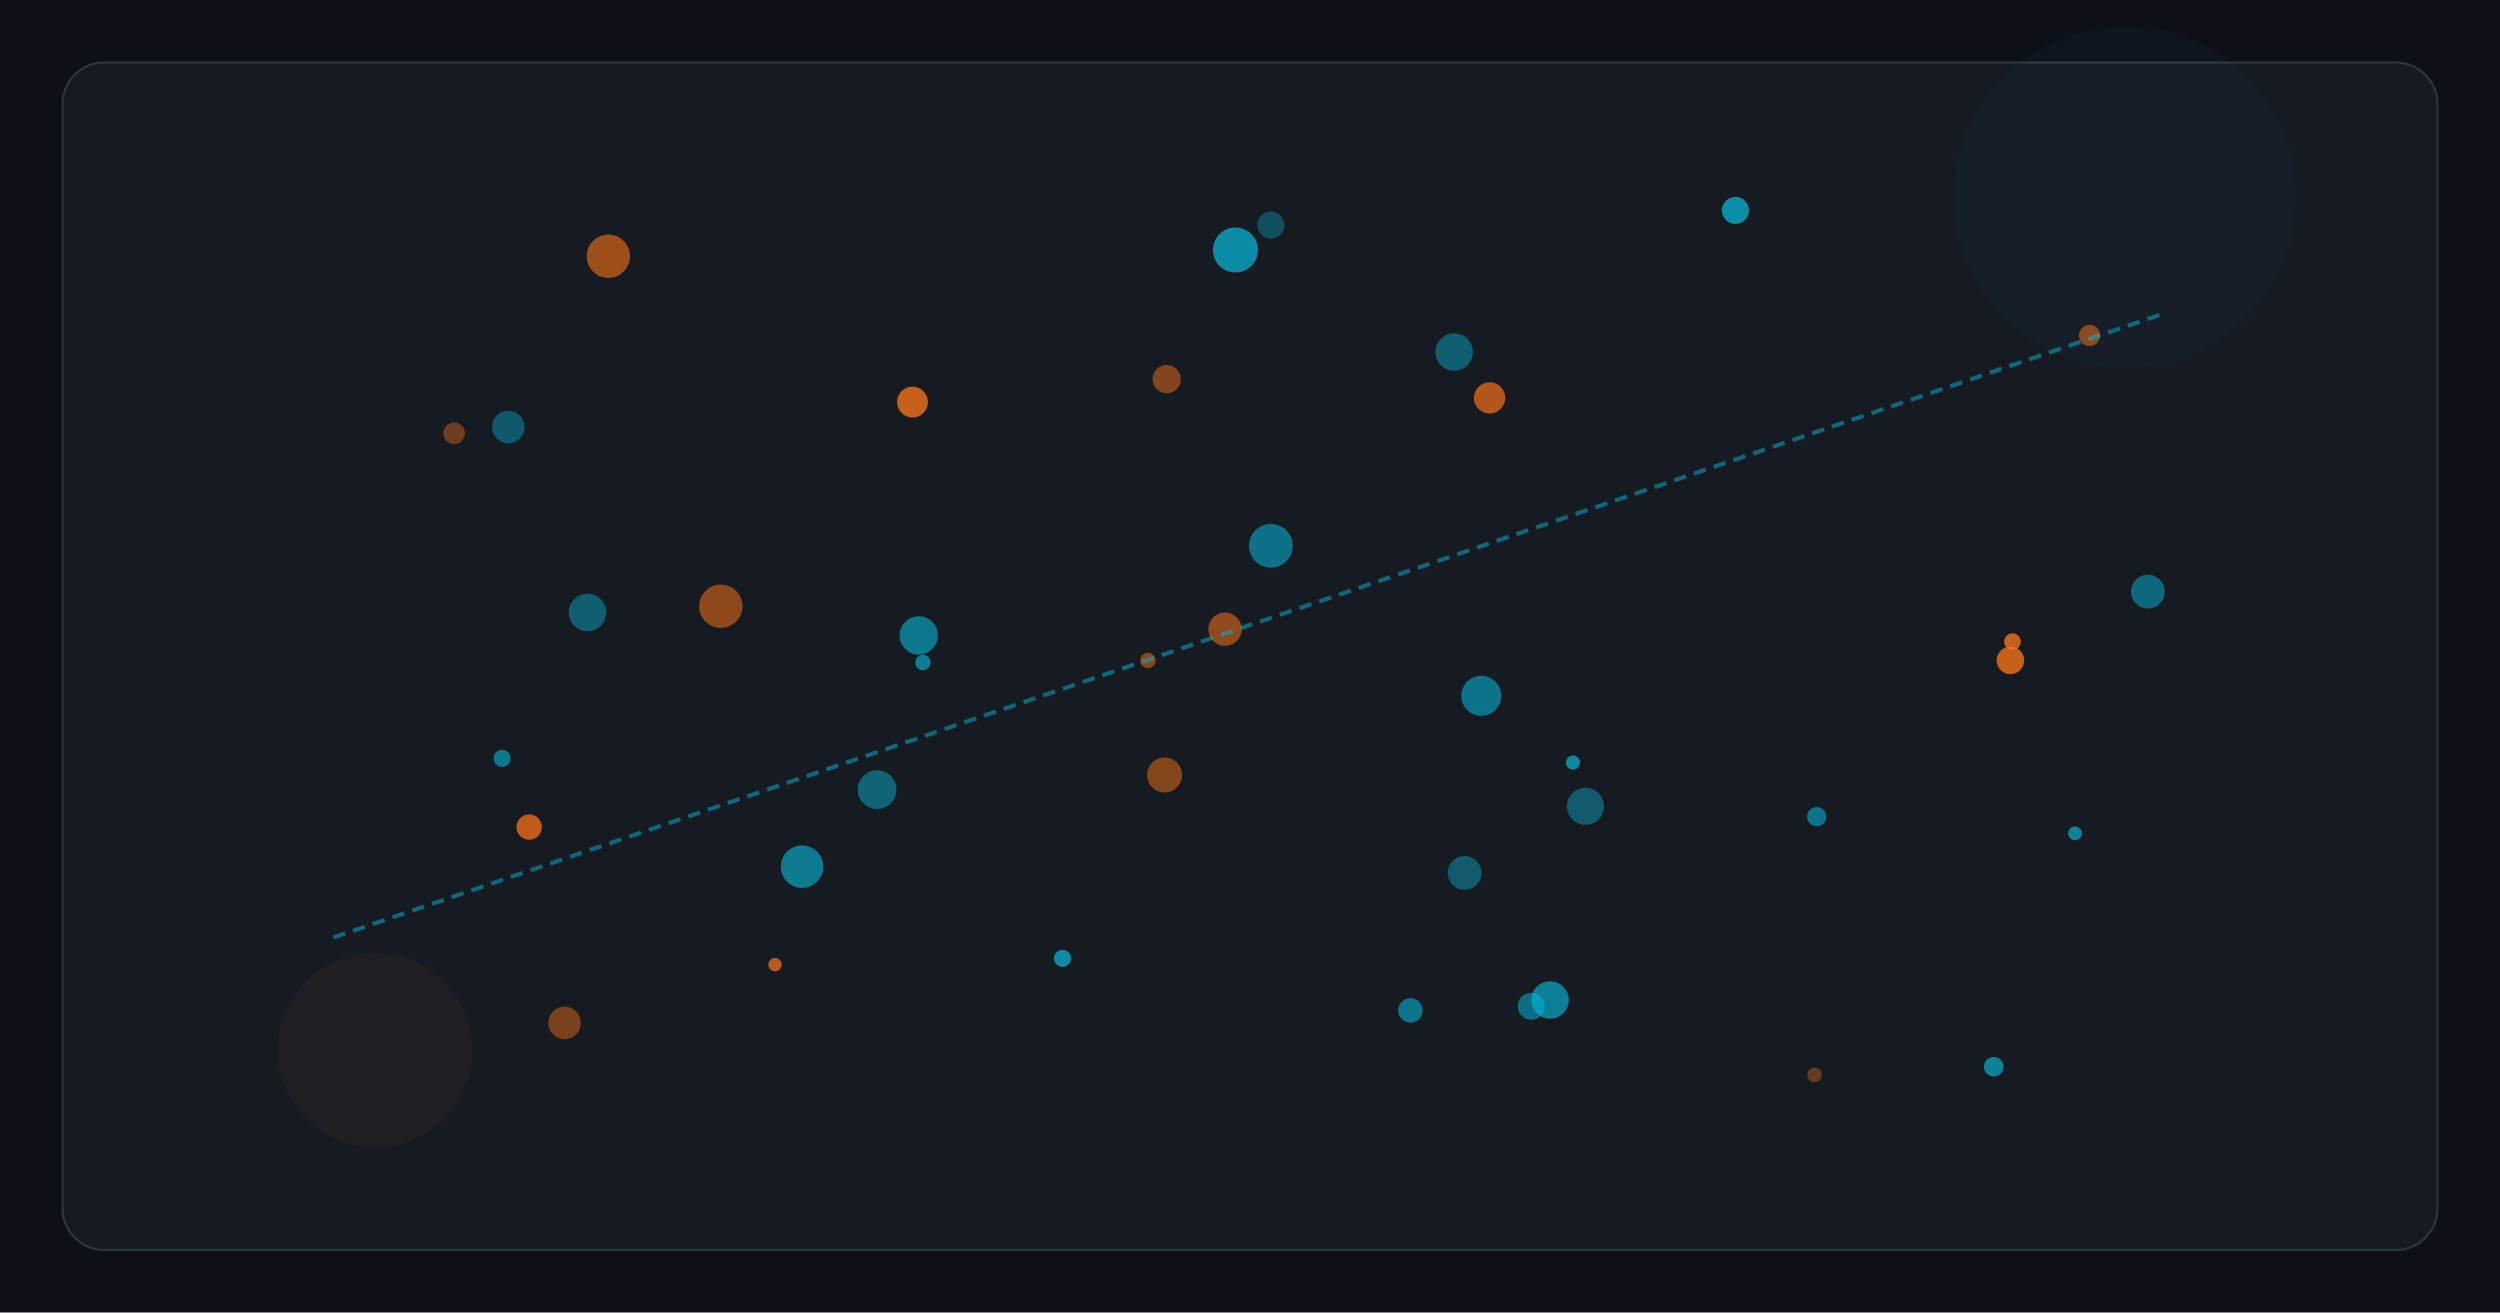
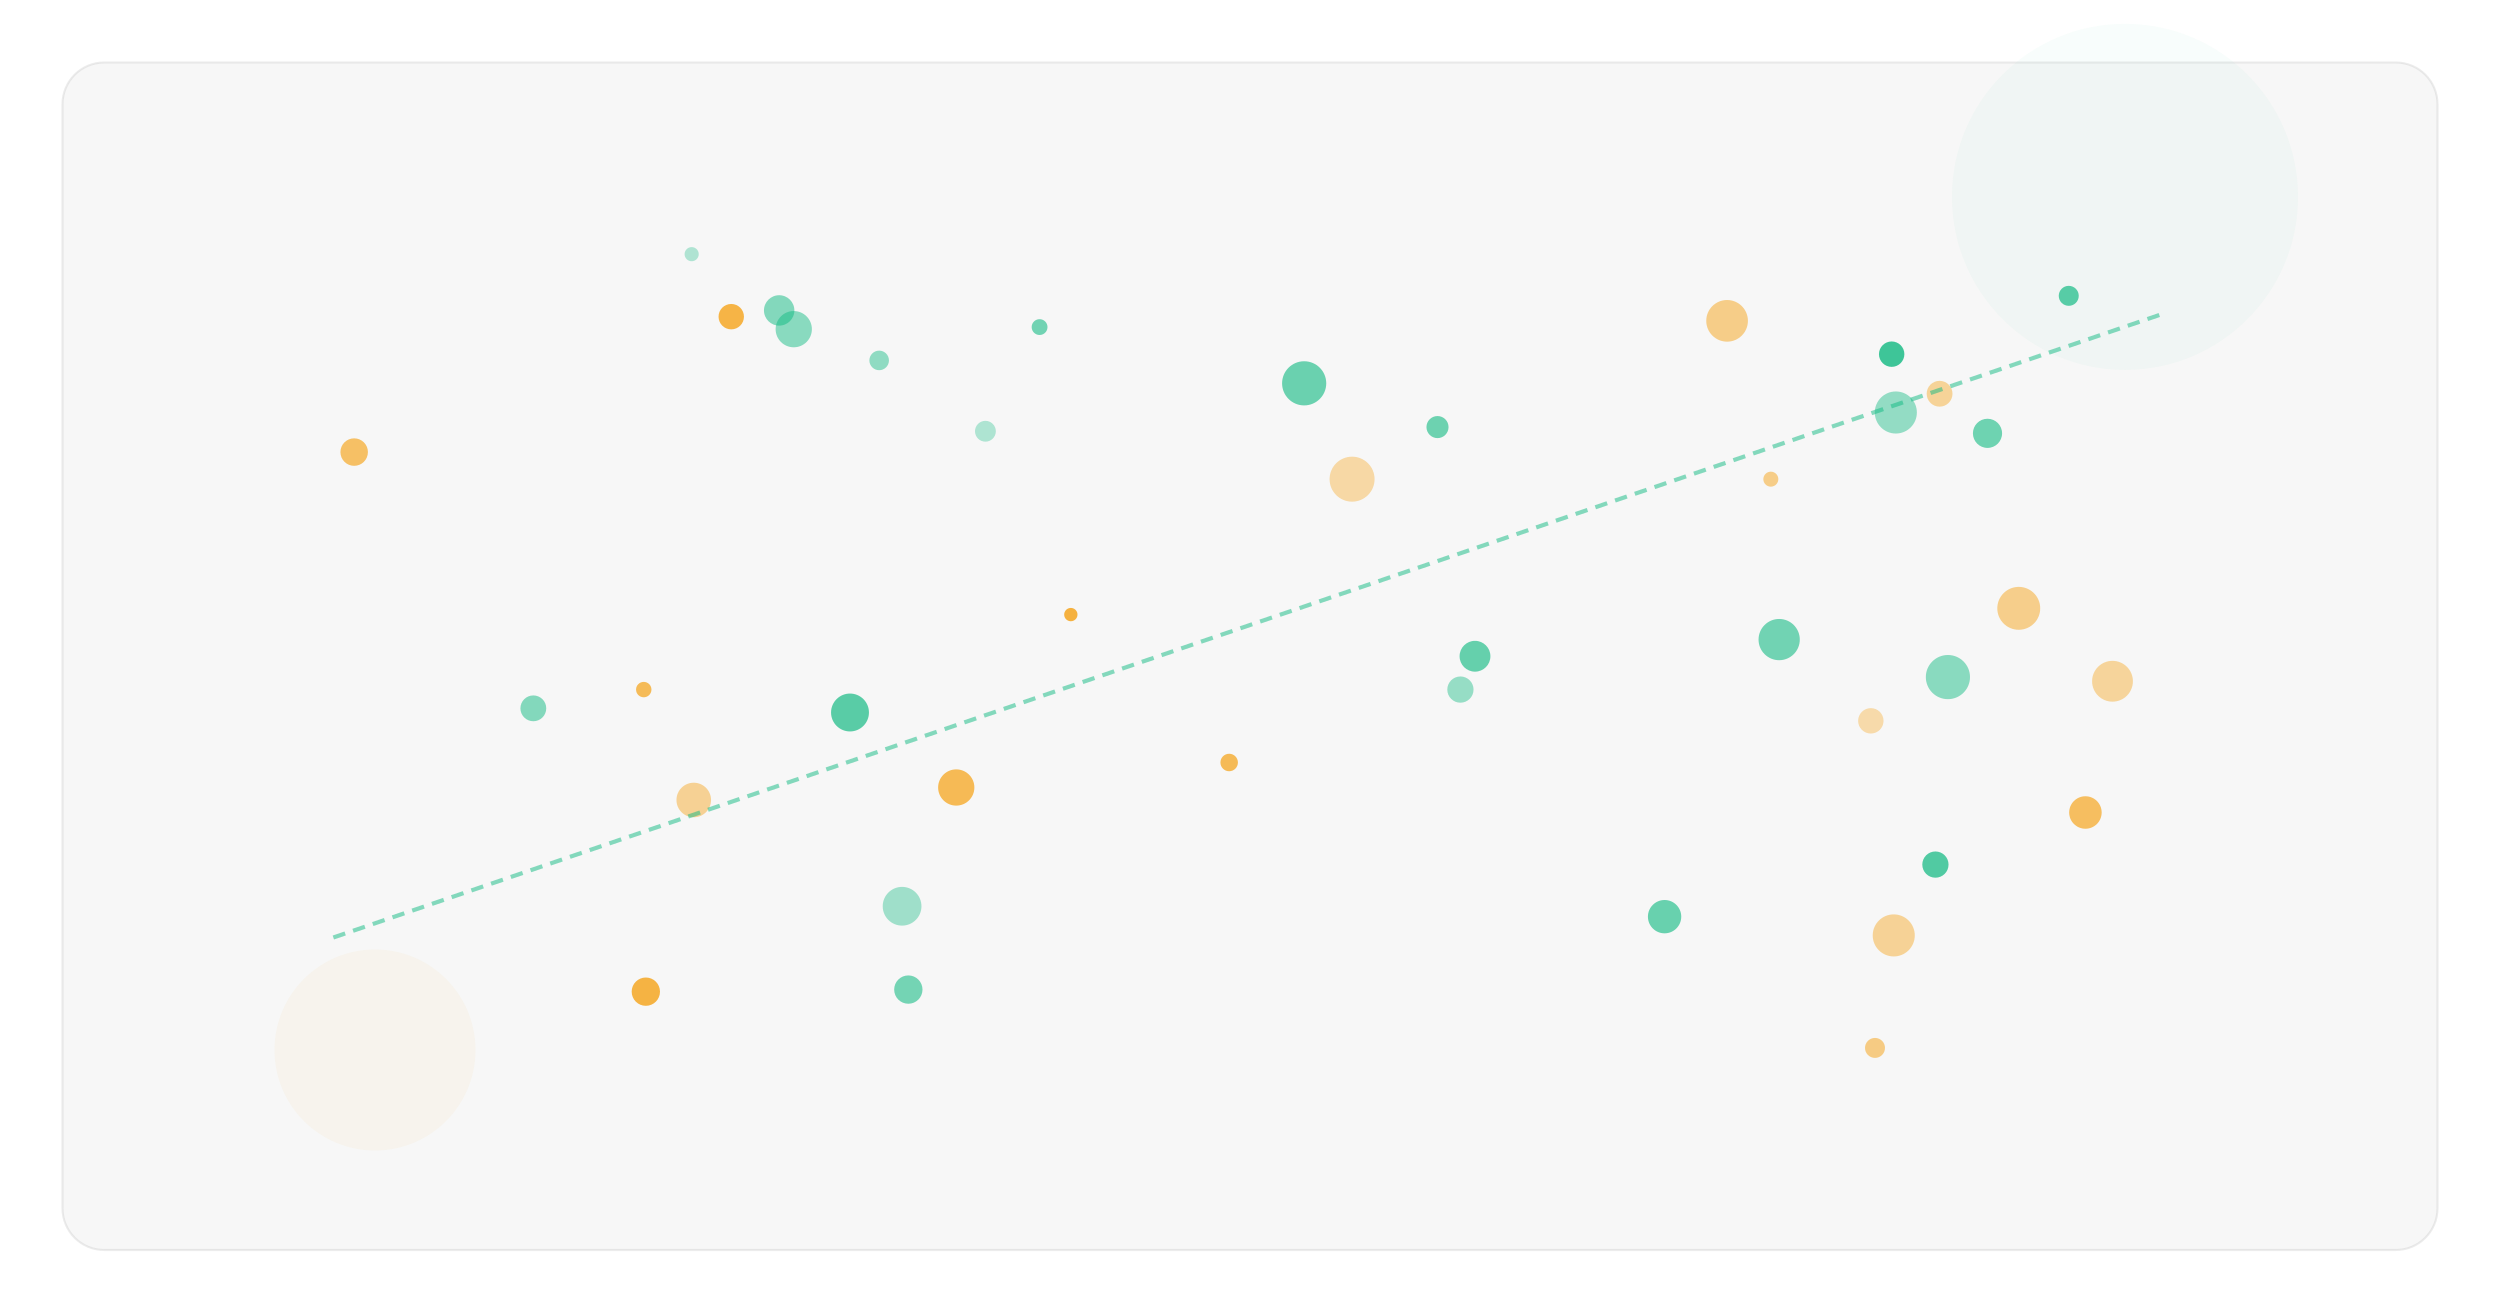
<svg xmlns="http://www.w3.org/2000/svg" viewBox="0 0 1200 630" fill="none">
-   <rect width="1200" height="630" fill="#0d1117" />
-   <rect x="30" y="30" width="1140" height="570" rx="20" fill="#161b22" stroke="#30363d" stroke-width="1" />
+   <rect width="1200" height="630" fill="transparent" />
+   <rect x="30" y="30" width="1140" height="570" rx="20" fill="rgba(128,128,128,0.06)" stroke="rgba(128,128,128,0.15)" stroke-width="1" />
  <defs>
    <linearGradient id="lineGrad" x1="0%" y1="0%" x2="100%" y2="0%">
-       <stop offset="0%" stop-color="#06B6D4" />
-       <stop offset="100%" stop-color="#F97316" />
+       <stop offset="0%" stop-color="#10B981" />
+       <stop offset="100%" stop-color="#F59E0B" />
    </linearGradient>
    <linearGradient id="areaGrad" x1="0%" y1="0%" x2="0%" y2="100%">
-       <stop offset="0%" stop-color="#06B6D4" stop-opacity="0.3" />
-       <stop offset="100%" stop-color="#06B6D4" stop-opacity="0" />
+       <stop offset="0%" stop-color="#10B981" stop-opacity="0.3" />
+       <stop offset="100%" stop-color="#10B981" stop-opacity="0" />
    </linearGradient>
    <linearGradient id="barGrad" x1="0%" y1="0%" x2="0%" y2="100%">
-       <stop offset="0%" stop-color="#06B6D4" />
-       <stop offset="100%" stop-color="#F97316" />
+       <stop offset="0%" stop-color="#10B981" />
+       <stop offset="100%" stop-color="#F59E0B" />
    </linearGradient>
  </defs>
-   <circle cx="1020" cy="94.5" r="81.905" fill="#06B6D4" opacity="0.03" />
-   <circle cx="180" cy="504" r="46.706" fill="#F97316" opacity="0.04" />
-   <circle cx="559" cy="372" r="8.4" fill="#F97316" opacity="0.49" />
-   <circle cx="610" cy="262" r="10.5" fill="#06B6D4" opacity="0.56" />
-   <circle cx="872" cy="392" r="4.6" fill="#06B6D4" opacity="0.58" />
-   <circle cx="698" cy="169" r="9.0" fill="#06B6D4" opacity="0.44" />
-   <circle cx="218" cy="208" r="5.2" fill="#F97316" opacity="0.39" />
-   <circle cx="744" cy="480" r="9.0" fill="#06B6D4" opacity="0.65" />
-   <circle cx="588" cy="302" r="8.0" fill="#F97316" opacity="0.54" />
-   <circle cx="346" cy="291" r="10.4" fill="#F97316" opacity="0.52" />
-   <circle cx="677" cy="485" r="5.9" fill="#06B6D4" opacity="0.58" />
-   <circle cx="241" cy="364" r="4.1" fill="#06B6D4" opacity="0.60" />
-   <circle cx="957" cy="512" r="4.7" fill="#06B6D4" opacity="0.66" />
-   <circle cx="965" cy="317" r="6.6" fill="#F97316" opacity="0.78" />
-   <circle cx="1031" cy="284" r="8.1" fill="#06B6D4" opacity="0.50" />
-   <circle cx="871" cy="516" r="3.5" fill="#F97316" opacity="0.35" />
-   <circle cx="715" cy="191" r="7.5" fill="#F97316" opacity="0.69" />
-   <circle cx="421" cy="379" r="9.3" fill="#06B6D4" opacity="0.47" />
-   <circle cx="711" cy="334" r="9.6" fill="#06B6D4" opacity="0.57" />
-   <circle cx="254" cy="397" r="6.1" fill="#F97316" opacity="0.74" />
-   <circle cx="372" cy="463" r="3.2" fill="#F97316" opacity="0.72" />
-   <circle cx="593" cy="120" r="10.8" fill="#06B6D4" opacity="0.73" />
-   <circle cx="1003" cy="161" r="5.1" fill="#F97316" opacity="0.52" />
-   <circle cx="761" cy="387" r="8.9" fill="#06B6D4" opacity="0.42" />
-   <circle cx="385" cy="416" r="10.2" fill="#06B6D4" opacity="0.62" />
-   <circle cx="610" cy="108" r="6.5" fill="#06B6D4" opacity="0.34" />
-   <circle cx="996" cy="400" r="3.3" fill="#06B6D4" opacity="0.67" />
-   <circle cx="755" cy="366" r="3.4" fill="#06B6D4" opacity="0.71" />
-   <circle cx="441" cy="305" r="9.2" fill="#06B6D4" opacity="0.59" />
-   <circle cx="551" cy="317" r="3.7" fill="#F97316" opacity="0.50" />
-   <circle cx="735" cy="483" r="6.5" fill="#06B6D4" opacity="0.54" />
-   <circle cx="703" cy="419" r="8.1" fill="#06B6D4" opacity="0.42" />
-   <circle cx="443" cy="318" r="3.7" fill="#06B6D4" opacity="0.65" />
-   <circle cx="271" cy="491" r="7.8" fill="#F97316" opacity="0.44" />
-   <circle cx="833" cy="101" r="6.5" fill="#06B6D4" opacity="0.74" />
-   <circle cx="560" cy="182" r="6.8" fill="#F97316" opacity="0.48" />
-   <circle cx="438" cy="193" r="7.4" fill="#F97316" opacity="0.78" />
-   <circle cx="244" cy="205" r="7.8" fill="#06B6D4" opacity="0.41" />
-   <circle cx="282" cy="294" r="9.0" fill="#06B6D4" opacity="0.44" />
-   <circle cx="292" cy="123" r="10.4" fill="#F97316" opacity="0.60" />
-   <circle cx="510" cy="460" r="4.1" fill="#06B6D4" opacity="0.73" />
-   <circle cx="966" cy="308" r="4.0" fill="#F97316" opacity="0.78" />
-   <line x1="160" y1="450" x2="1040" y2="150" stroke="#06B6D4" stroke-width="2" stroke-dasharray="6 4" opacity="0.5" />
+   <circle cx="1020" cy="94.5" r="83.072" fill="#10B981" opacity="0.03" />
+   <circle cx="180" cy="504" r="48.259" fill="#F59E0B" opacity="0.04" />
+   <circle cx="374" cy="149" r="7.3" fill="#10B981" opacity="0.50" />
+   <circle cx="829" cy="154" r="10.0" fill="#F59E0B" opacity="0.47" />
+   <circle cx="931" cy="189" r="6.2" fill="#F59E0B" opacity="0.40" />
+   <circle cx="708" cy="315" r="7.4" fill="#10B981" opacity="0.63" />
+   <circle cx="649" cy="230" r="10.8" fill="#F59E0B" opacity="0.35" />
+   <circle cx="909" cy="449" r="10.1" fill="#F59E0B" opacity="0.41" />
+   <circle cx="993" cy="142" r="4.8" fill="#10B981" opacity="0.68" />
+   <circle cx="701" cy="331" r="6.3" fill="#10B981" opacity="0.42" />
+   <circle cx="910" cy="198" r="10.1" fill="#10B981" opacity="0.43" />
+   <circle cx="422" cy="173" r="4.7" fill="#10B981" opacity="0.45" />
+   <circle cx="954" cy="208" r="7.0" fill="#10B981" opacity="0.59" />
+   <circle cx="256" cy="340" r="6.2" fill="#10B981" opacity="0.50" />
+   <circle cx="332" cy="122" r="3.4" fill="#10B981" opacity="0.31" />
+   <circle cx="381" cy="158" r="8.7" fill="#10B981" opacity="0.48" />
+   <circle cx="908" cy="170" r="6.1" fill="#10B981" opacity="0.80" />
+   <circle cx="514" cy="295" r="3.2" fill="#F59E0B" opacity="0.78" />
+   <circle cx="309" cy="331" r="3.7" fill="#F59E0B" opacity="0.67" />
+   <circle cx="436" cy="475" r="6.8" fill="#10B981" opacity="0.57" />
+   <circle cx="799" cy="440" r="8.0" fill="#10B981" opacity="0.62" />
+   <circle cx="935" cy="325" r="10.6" fill="#10B981" opacity="0.48" />
+   <circle cx="351" cy="152" r="6.1" fill="#F59E0B" opacity="0.75" />
+   <circle cx="408" cy="342" r="9.1" fill="#10B981" opacity="0.68" />
+   <circle cx="499" cy="157" r="3.8" fill="#10B981" opacity="0.58" />
+   <circle cx="333" cy="384" r="8.3" fill="#F59E0B" opacity="0.42" />
+   <circle cx="969" cy="292" r="10.3" fill="#F59E0B" opacity="0.46" />
+   <circle cx="854" cy="307" r="9.9" fill="#10B981" opacity="0.58" />
+   <circle cx="850" cy="230" r="3.6" fill="#F59E0B" opacity="0.47" />
+   <circle cx="690" cy="205" r="5.3" fill="#10B981" opacity="0.60" />
+   <circle cx="459" cy="378" r="8.7" fill="#F59E0B" opacity="0.69" />
+   <circle cx="1001" cy="390" r="7.8" fill="#F59E0B" opacity="0.64" />
+   <circle cx="626" cy="184" r="10.6" fill="#10B981" opacity="0.61" />
+   <circle cx="310" cy="476" r="6.8" fill="#F59E0B" opacity="0.76" />
+   <circle cx="900" cy="503" r="4.8" fill="#F59E0B" opacity="0.49" />
+   <circle cx="473" cy="207" r="5.0" fill="#10B981" opacity="0.32" />
+   <circle cx="433" cy="435" r="9.3" fill="#10B981" opacity="0.38" />
+   <circle cx="898" cy="346" r="6.1" fill="#F59E0B" opacity="0.33" />
+   <circle cx="170" cy="217" r="6.6" fill="#F59E0B" opacity="0.62" />
+   <circle cx="929" cy="415" r="6.3" fill="#10B981" opacity="0.72" />
+   <circle cx="1014" cy="327" r="9.8" fill="#F59E0B" opacity="0.39" />
+   <circle cx="590" cy="366" r="4.2" fill="#F59E0B" opacity="0.68" />
+   <line x1="160" y1="450" x2="1040" y2="150" stroke="#10B981" stroke-width="2" stroke-dasharray="6 4" opacity="0.5" />
</svg>
